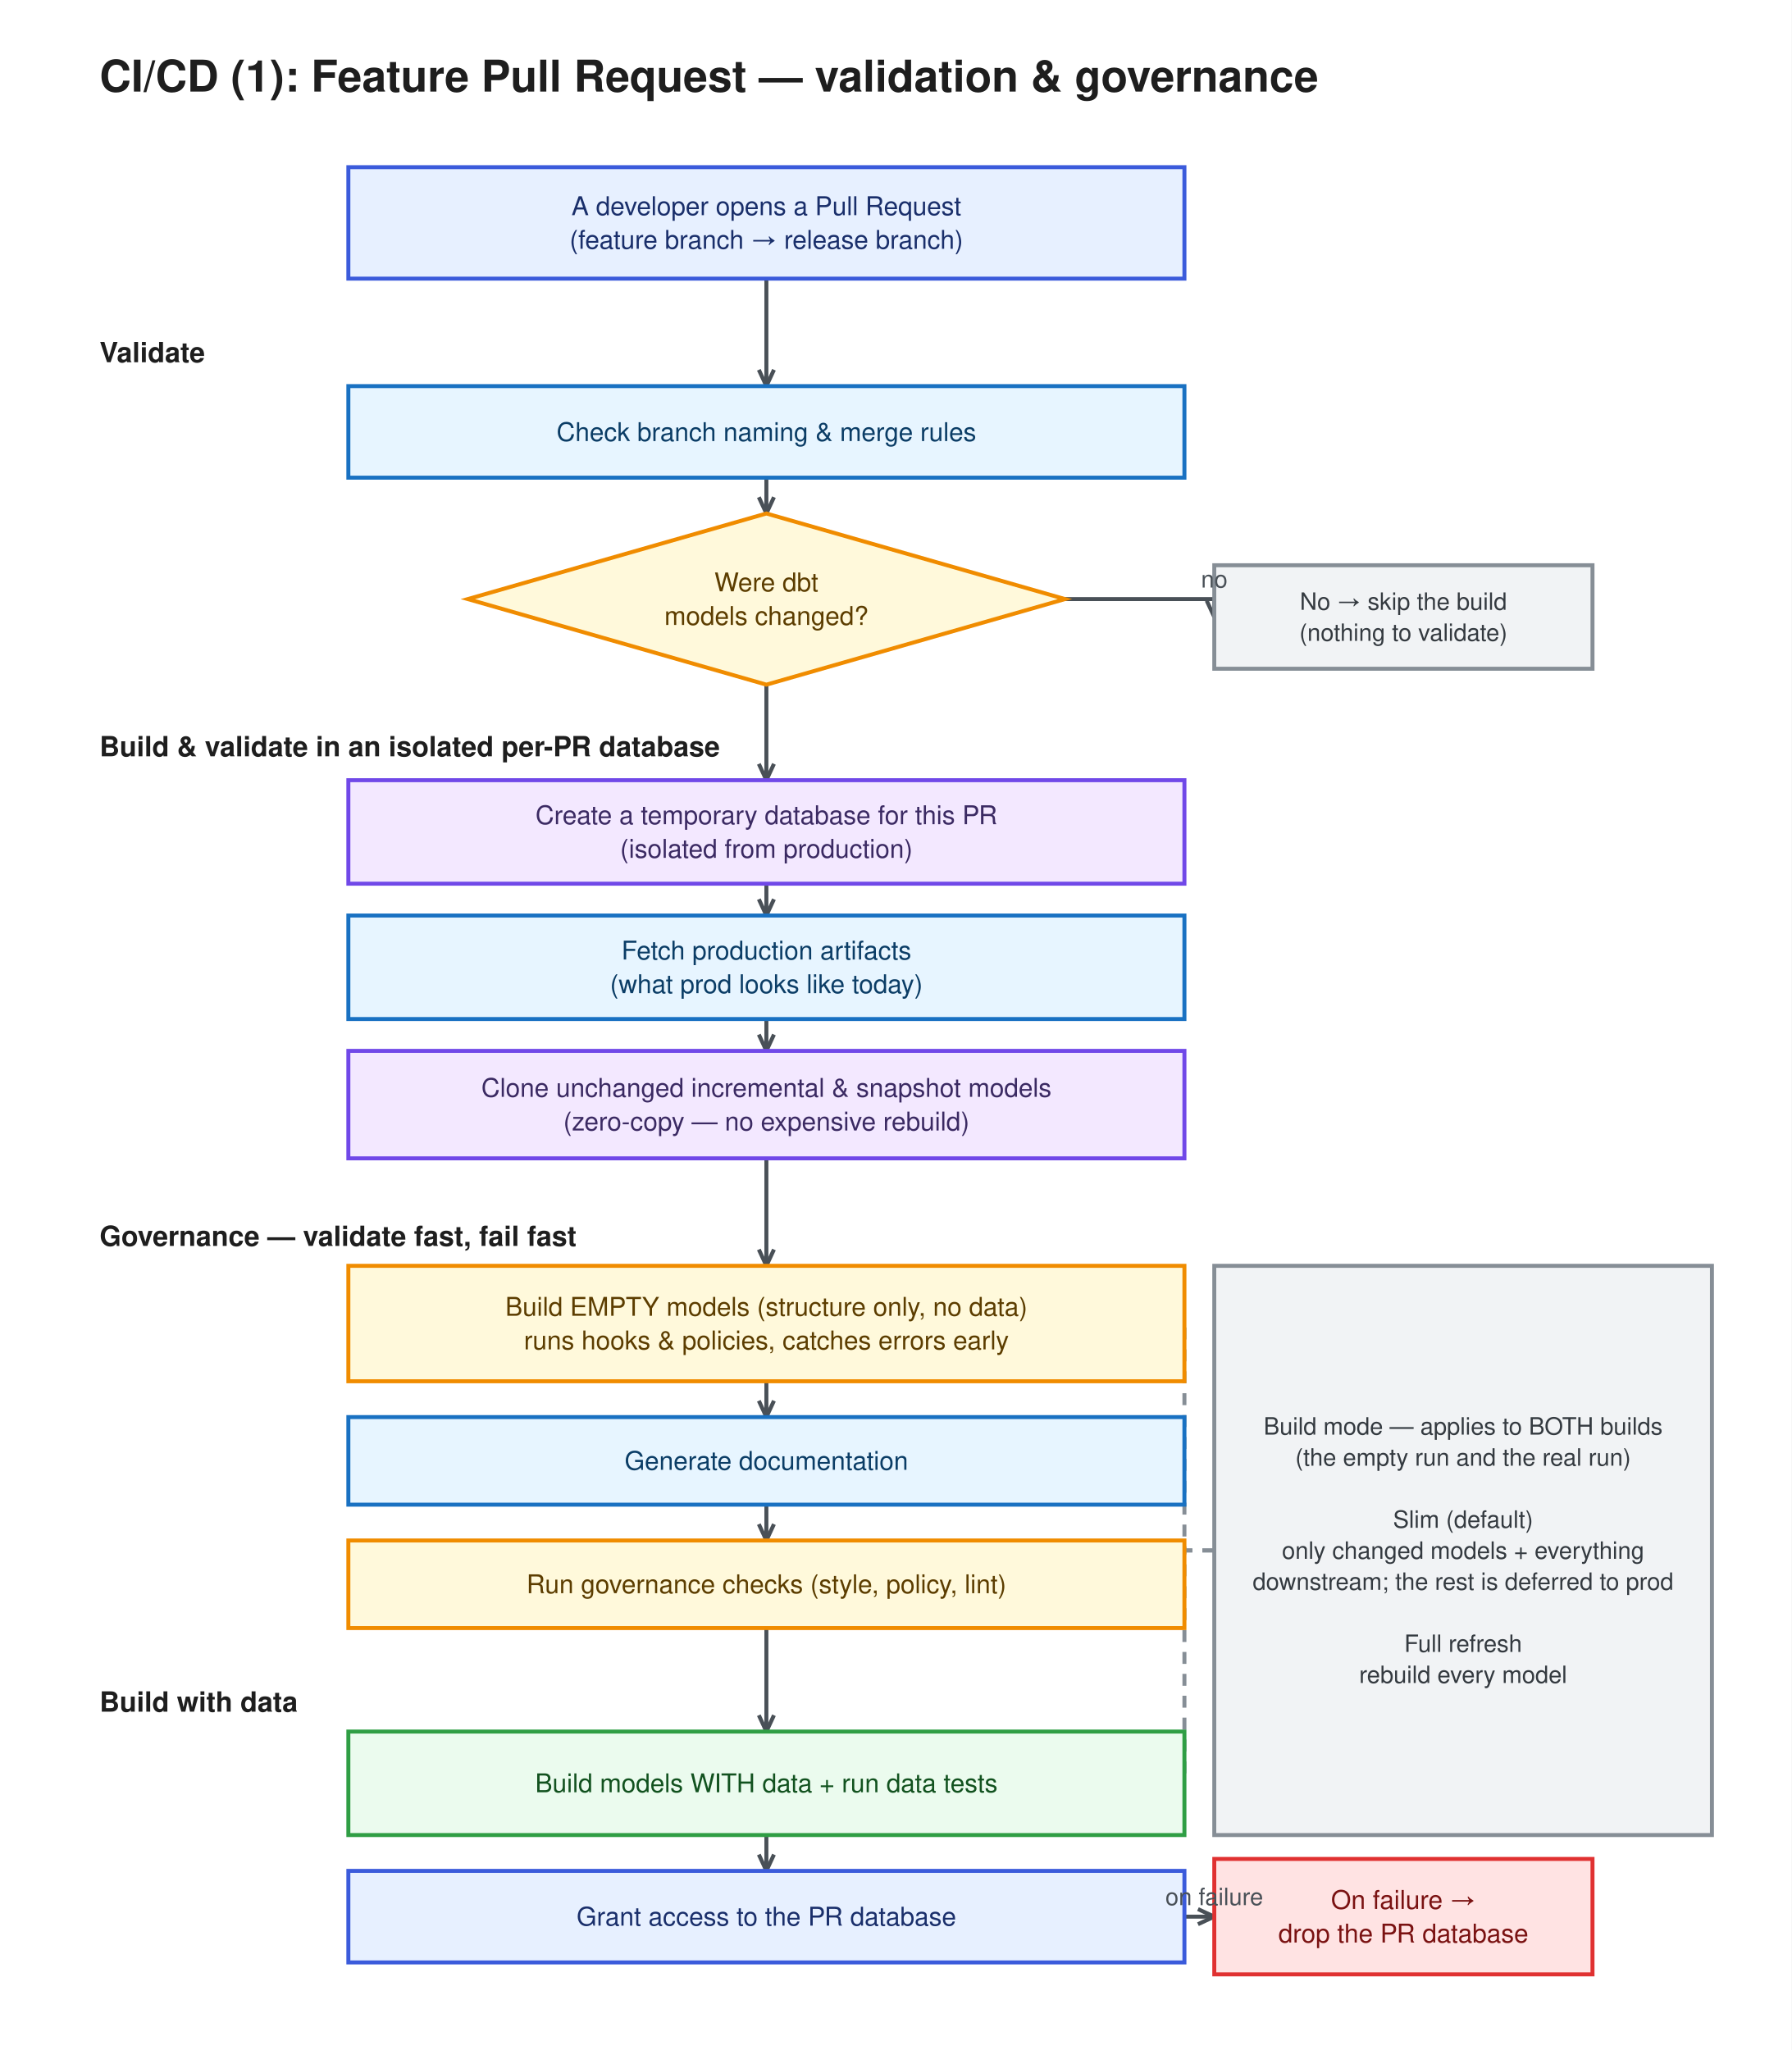
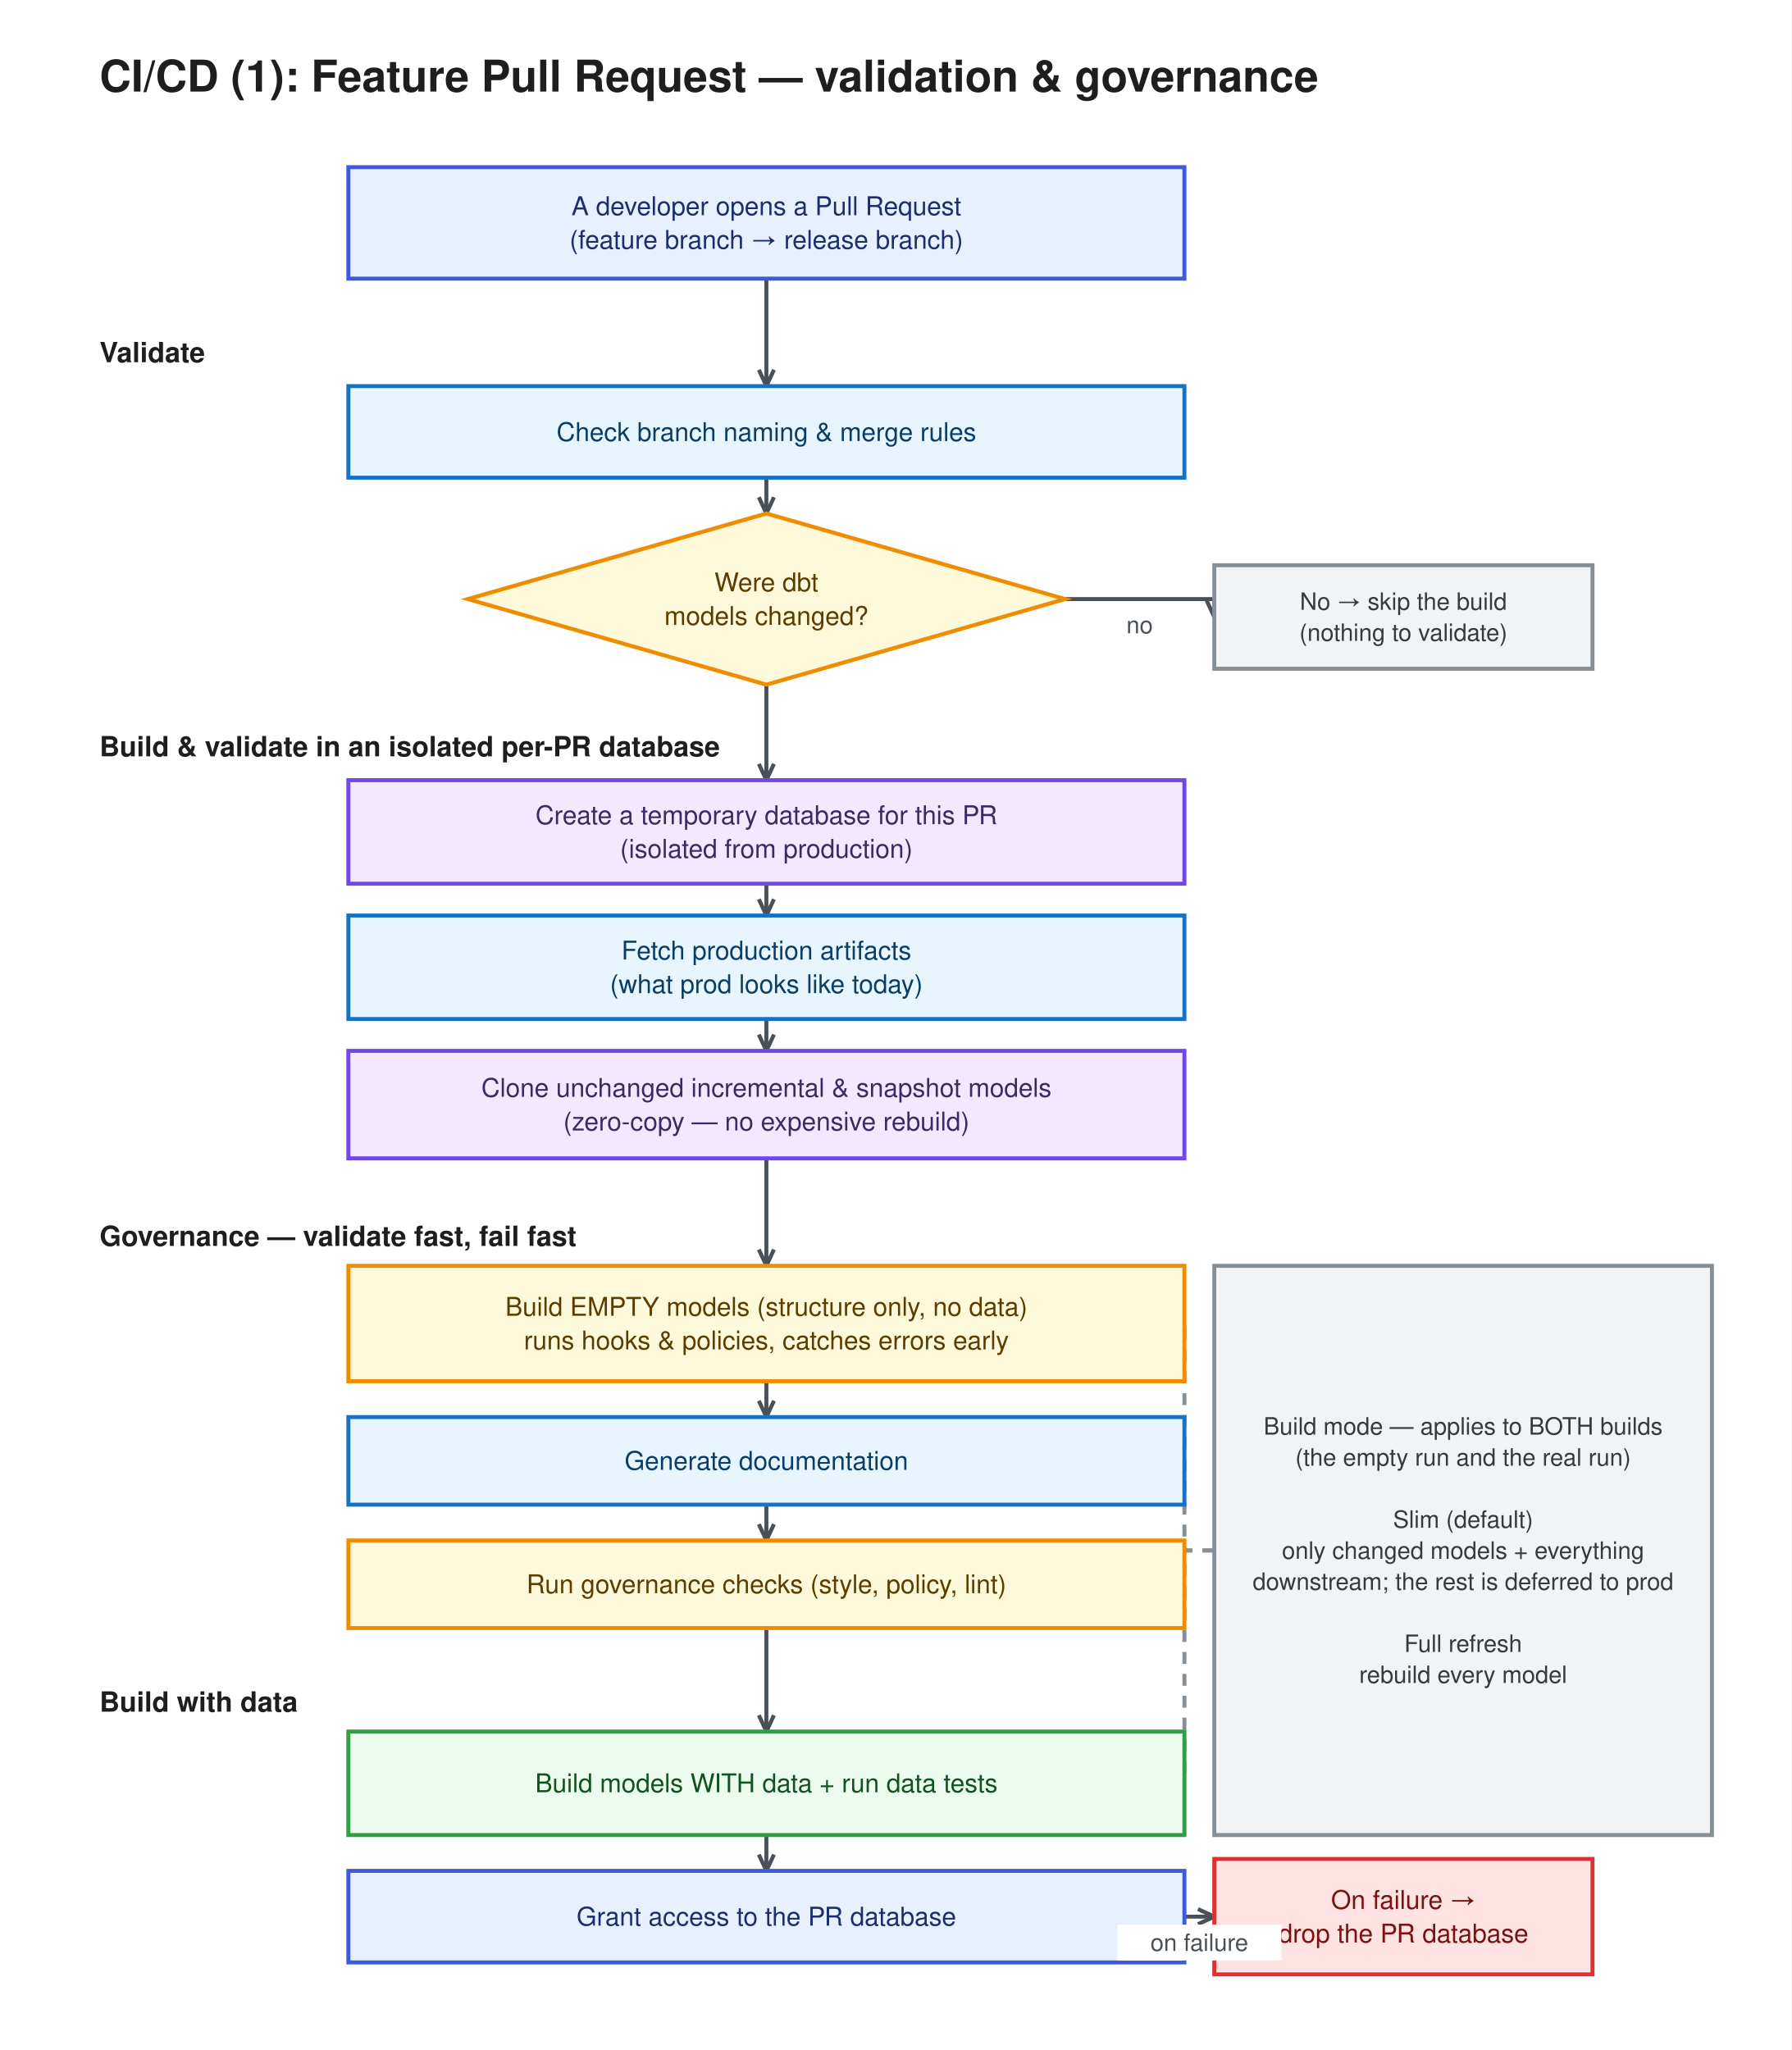
<svg xmlns="http://www.w3.org/2000/svg" width="900" height="1030" viewBox="0 0 900 1030" font-family="Helvetica, Arial, sans-serif">
  <rect width="900" height="1030" fill="#ffffff" />
  <path d="M385.0,140.0 L385.0,194.0" fill="none" stroke="#495057" stroke-width="2" />
  <line x1="385.0" y1="194.0" x2="381.2" y2="185.8" stroke="#495057" stroke-width="2" />
  <line x1="385.0" y1="194.0" x2="388.8" y2="185.8" stroke="#495057" stroke-width="2" />
  <path d="M385.0,240.0 L385.0,258.0" fill="none" stroke="#495057" stroke-width="2" />
  <line x1="385.0" y1="258.0" x2="381.2" y2="249.8" stroke="#495057" stroke-width="2" />
  <line x1="385.0" y1="258.0" x2="388.8" y2="249.8" stroke="#495057" stroke-width="2" />
  <path d="M535.0,301.0 L610.0,301.0 L610.0,310.0" fill="none" stroke="#495057" stroke-width="2" />
  <line x1="610.0" y1="310.0" x2="606.2" y2="301.8" stroke="#495057" stroke-width="2" />
  <line x1="610.0" y1="310.0" x2="613.8" y2="301.8" stroke="#495057" stroke-width="2" />
  <path d="M385.0,344.0 L385.0,392.0" fill="none" stroke="#495057" stroke-width="2" />
  <line x1="385.0" y1="392.0" x2="381.2" y2="383.8" stroke="#495057" stroke-width="2" />
  <line x1="385.0" y1="392.0" x2="388.8" y2="383.8" stroke="#495057" stroke-width="2" />
  <path d="M385.0,444.0 L385.0,460.0" fill="none" stroke="#495057" stroke-width="2" />
  <line x1="385.0" y1="460.0" x2="381.2" y2="451.8" stroke="#495057" stroke-width="2" />
  <line x1="385.0" y1="460.0" x2="388.8" y2="451.8" stroke="#495057" stroke-width="2" />
  <path d="M385.0,512.0 L385.0,528.0" fill="none" stroke="#495057" stroke-width="2" />
  <line x1="385.0" y1="528.0" x2="381.2" y2="519.8" stroke="#495057" stroke-width="2" />
  <line x1="385.0" y1="528.0" x2="388.8" y2="519.8" stroke="#495057" stroke-width="2" />
  <path d="M385.0,582.0 L385.0,636.0" fill="none" stroke="#495057" stroke-width="2" />
  <line x1="385.0" y1="636.0" x2="381.2" y2="627.8" stroke="#495057" stroke-width="2" />
  <line x1="385.0" y1="636.0" x2="388.8" y2="627.8" stroke="#495057" stroke-width="2" />
  <path d="M385.0,694.0 L385.0,712.0" fill="none" stroke="#495057" stroke-width="2" />
  <line x1="385.0" y1="712.0" x2="381.2" y2="703.8" stroke="#495057" stroke-width="2" />
  <line x1="385.0" y1="712.0" x2="388.8" y2="703.8" stroke="#495057" stroke-width="2" />
  <path d="M385.0,756.0 L385.0,774.0" fill="none" stroke="#495057" stroke-width="2" />
  <line x1="385.0" y1="774.0" x2="381.2" y2="765.8" stroke="#495057" stroke-width="2" />
  <line x1="385.0" y1="774.0" x2="388.8" y2="765.8" stroke="#495057" stroke-width="2" />
  <path d="M385.0,818.0 L385.0,870.0" fill="none" stroke="#495057" stroke-width="2" />
  <line x1="385.0" y1="870.0" x2="381.2" y2="861.8" stroke="#495057" stroke-width="2" />
  <line x1="385.0" y1="870.0" x2="388.8" y2="861.8" stroke="#495057" stroke-width="2" />
  <path d="M385.0,922.0 L385.0,940.0" fill="none" stroke="#495057" stroke-width="2" />
  <line x1="385.0" y1="940.0" x2="381.2" y2="931.8" stroke="#495057" stroke-width="2" />
  <line x1="385.0" y1="940.0" x2="388.8" y2="931.8" stroke="#495057" stroke-width="2" />
  <path d="M595.0,963.0 L610.0,963.0" fill="none" stroke="#495057" stroke-width="2" />
  <line x1="610.0" y1="963.0" x2="601.8" y2="966.8" stroke="#495057" stroke-width="2" />
  <line x1="610.0" y1="963.0" x2="601.8" y2="959.2" stroke="#495057" stroke-width="2" />
  <path d="M610.0,779.0 L595.0,779.0 L595.0,665.0" fill="none" stroke="#868e96" stroke-width="2" stroke-dasharray="6 5" />
  <path d="M610.0,779.0 L595.0,779.0 L595.0,896.0" fill="none" stroke="#868e96" stroke-width="2" stroke-dasharray="6 5" />
  <rect x="175" y="84" width="420" height="56" fill="#e7f0ff" stroke="#3b5bdb" stroke-width="2" />
  <rect x="175" y="194" width="420" height="46" fill="#e7f5ff" stroke="#1971c2" stroke-width="2" />
  <polygon points="385.0,258 535,301.0 385.0,344 235,301.0" fill="#fff9db" stroke="#f08c00" stroke-width="2" />
  <rect x="610" y="284" width="190" height="52" fill="#f1f3f5" stroke="#868e96" stroke-width="2" />
  <rect x="175" y="392" width="420" height="52" fill="#f3e8ff" stroke="#7048e8" stroke-width="2" />
  <rect x="175" y="460" width="420" height="52" fill="#e7f5ff" stroke="#1971c2" stroke-width="2" />
  <rect x="175" y="528" width="420" height="54" fill="#f3e8ff" stroke="#7048e8" stroke-width="2" />
  <rect x="175" y="636" width="420" height="58" fill="#fff9db" stroke="#f08c00" stroke-width="2" />
  <rect x="175" y="712" width="420" height="44" fill="#e7f5ff" stroke="#1971c2" stroke-width="2" />
  <rect x="175" y="774" width="420" height="44" fill="#fff9db" stroke="#f08c00" stroke-width="2" />
  <rect x="175" y="870" width="420" height="52" fill="#ebfbee" stroke="#2f9e44" stroke-width="2" />
  <rect x="175" y="940" width="420" height="46" fill="#e7f0ff" stroke="#3b5bdb" stroke-width="2" />
  <rect x="610" y="934" width="190" height="58" fill="#ffe3e3" stroke="#e03131" stroke-width="2" />
  <rect x="610" y="636" width="250" height="286" fill="#f1f3f5" stroke="#868e96" stroke-width="2" />
  <text x="50" y="46" fill="#1e1e1e" font-size="22" font-weight="bold">CI/CD (1): Feature Pull Request — validation &amp; governance</text>
  <text x="50" y="182" fill="#1e1e1e" font-size="14" font-weight="bold">Validate</text>
  <text x="50" y="380" fill="#1e1e1e" font-size="14" font-weight="bold">Build &amp; validate in an isolated per-PR database</text>
  <text x="50" y="626" fill="#1e1e1e" font-size="14" font-weight="bold">Governance — validate fast, fail fast</text>
  <text x="50" y="860" fill="#1e1e1e" font-size="14" font-weight="bold">Build with data</text>
  <text x="385.0" y="108.1" fill="#1a2f6b" font-size="13" text-anchor="middle">A developer opens a Pull Request</text>
  <text x="385.0" y="125.0" fill="#1a2f6b" font-size="13" text-anchor="middle">(feature branch → release branch)</text>
  <text x="385.0" y="221.6" fill="#0b3d66" font-size="13" text-anchor="middle">Check branch naming &amp; merge rules</text>
  <text x="385.0" y="297.1" fill="#5c3d00" font-size="13" text-anchor="middle">Were dbt</text>
  <text x="385.0" y="314.0" fill="#5c3d00" font-size="13" text-anchor="middle">models changed?</text>
  <text x="705.0" y="306.4" fill="#343a40" font-size="12" text-anchor="middle">No → skip the build</text>
  <text x="705.0" y="322.0" fill="#343a40" font-size="12" text-anchor="middle">(nothing to validate)</text>
  <text x="385.0" y="414.1" fill="#3b2a63" font-size="13" text-anchor="middle">Create a temporary database for this PR</text>
  <text x="385.0" y="431.0" fill="#3b2a63" font-size="13" text-anchor="middle">(isolated from production)</text>
  <text x="385.0" y="482.1" fill="#0b3d66" font-size="13" text-anchor="middle">Fetch production artifacts</text>
  <text x="385.0" y="499.0" fill="#0b3d66" font-size="13" text-anchor="middle">(what prod looks like today)</text>
  <text x="385.0" y="551.1" fill="#3b2a63" font-size="13" text-anchor="middle">Clone unchanged incremental &amp; snapshot models</text>
  <text x="385.0" y="568.0" fill="#3b2a63" font-size="13" text-anchor="middle">(zero-copy — no expensive rebuild)</text>
  <text x="385.0" y="661.1" fill="#5c3d00" font-size="13" text-anchor="middle">Build EMPTY models  (structure only, no data)</text>
  <text x="385.0" y="678.0" fill="#5c3d00" font-size="13" text-anchor="middle">runs hooks &amp; policies, catches errors early</text>
  <text x="385.0" y="738.5" fill="#0b3d66" font-size="13" text-anchor="middle">Generate documentation</text>
  <text x="385.0" y="800.5" fill="#5c3d00" font-size="13" text-anchor="middle">Run governance checks  (style, policy, lint)</text>
  <text x="385.0" y="900.5" fill="#12521f" font-size="13" text-anchor="middle">Build models WITH data  +  run data tests</text>
  <text x="385.0" y="967.5" fill="#1a2f6b" font-size="13" text-anchor="middle">Grant access to the PR database</text>
  <text x="705.0" y="959.1" fill="#7a1212" font-size="13" text-anchor="middle">On failure →</text>
  <text x="705.0" y="976.0" fill="#7a1212" font-size="13" text-anchor="middle">drop the PR database</text>
  <text x="735.0" y="720.8" fill="#343a40" font-size="12" text-anchor="middle">Build mode — applies to BOTH builds</text>
  <text x="735.0" y="736.4" fill="#343a40" font-size="12" text-anchor="middle">(the empty run and the real run)</text>
  <text x="735.0" y="752.0" fill="#343a40" font-size="12" text-anchor="middle" />
  <text x="735.0" y="767.6" fill="#343a40" font-size="12" text-anchor="middle">Slim  (default)</text>
  <text x="735.0" y="783.2" fill="#343a40" font-size="12" text-anchor="middle">only changed models + everything</text>
  <text x="735.0" y="798.8" fill="#343a40" font-size="12" text-anchor="middle">downstream; the rest is deferred to prod</text>
  <text x="735.0" y="814.4" fill="#343a40" font-size="12" text-anchor="middle" />
  <text x="735.0" y="830.0" fill="#343a40" font-size="12" text-anchor="middle">Full refresh</text>
  <text x="735.0" y="845.6" fill="#343a40" font-size="12" text-anchor="middle">rebuild every model</text>
-   <text x="610.0" y="295.2" fill="#495057" font-size="12" text-anchor="middle">no</text>
-   <text x="610.0" y="957.2" fill="#495057" font-size="12" text-anchor="middle">on failure</text>
+   <rect x="561.1" y="305.0" width="22.9" height="18.0" fill="#ffffff" />
+   <text x="572.5" y="318.2" fill="#495057" font-size="12" text-anchor="middle">no</text>
+   <rect x="561.3" y="967.0" width="82.4" height="18.0" fill="#ffffff" />
+   <text x="602.5" y="980.2" fill="#495057" font-size="12" text-anchor="middle">on failure</text>
</svg>
